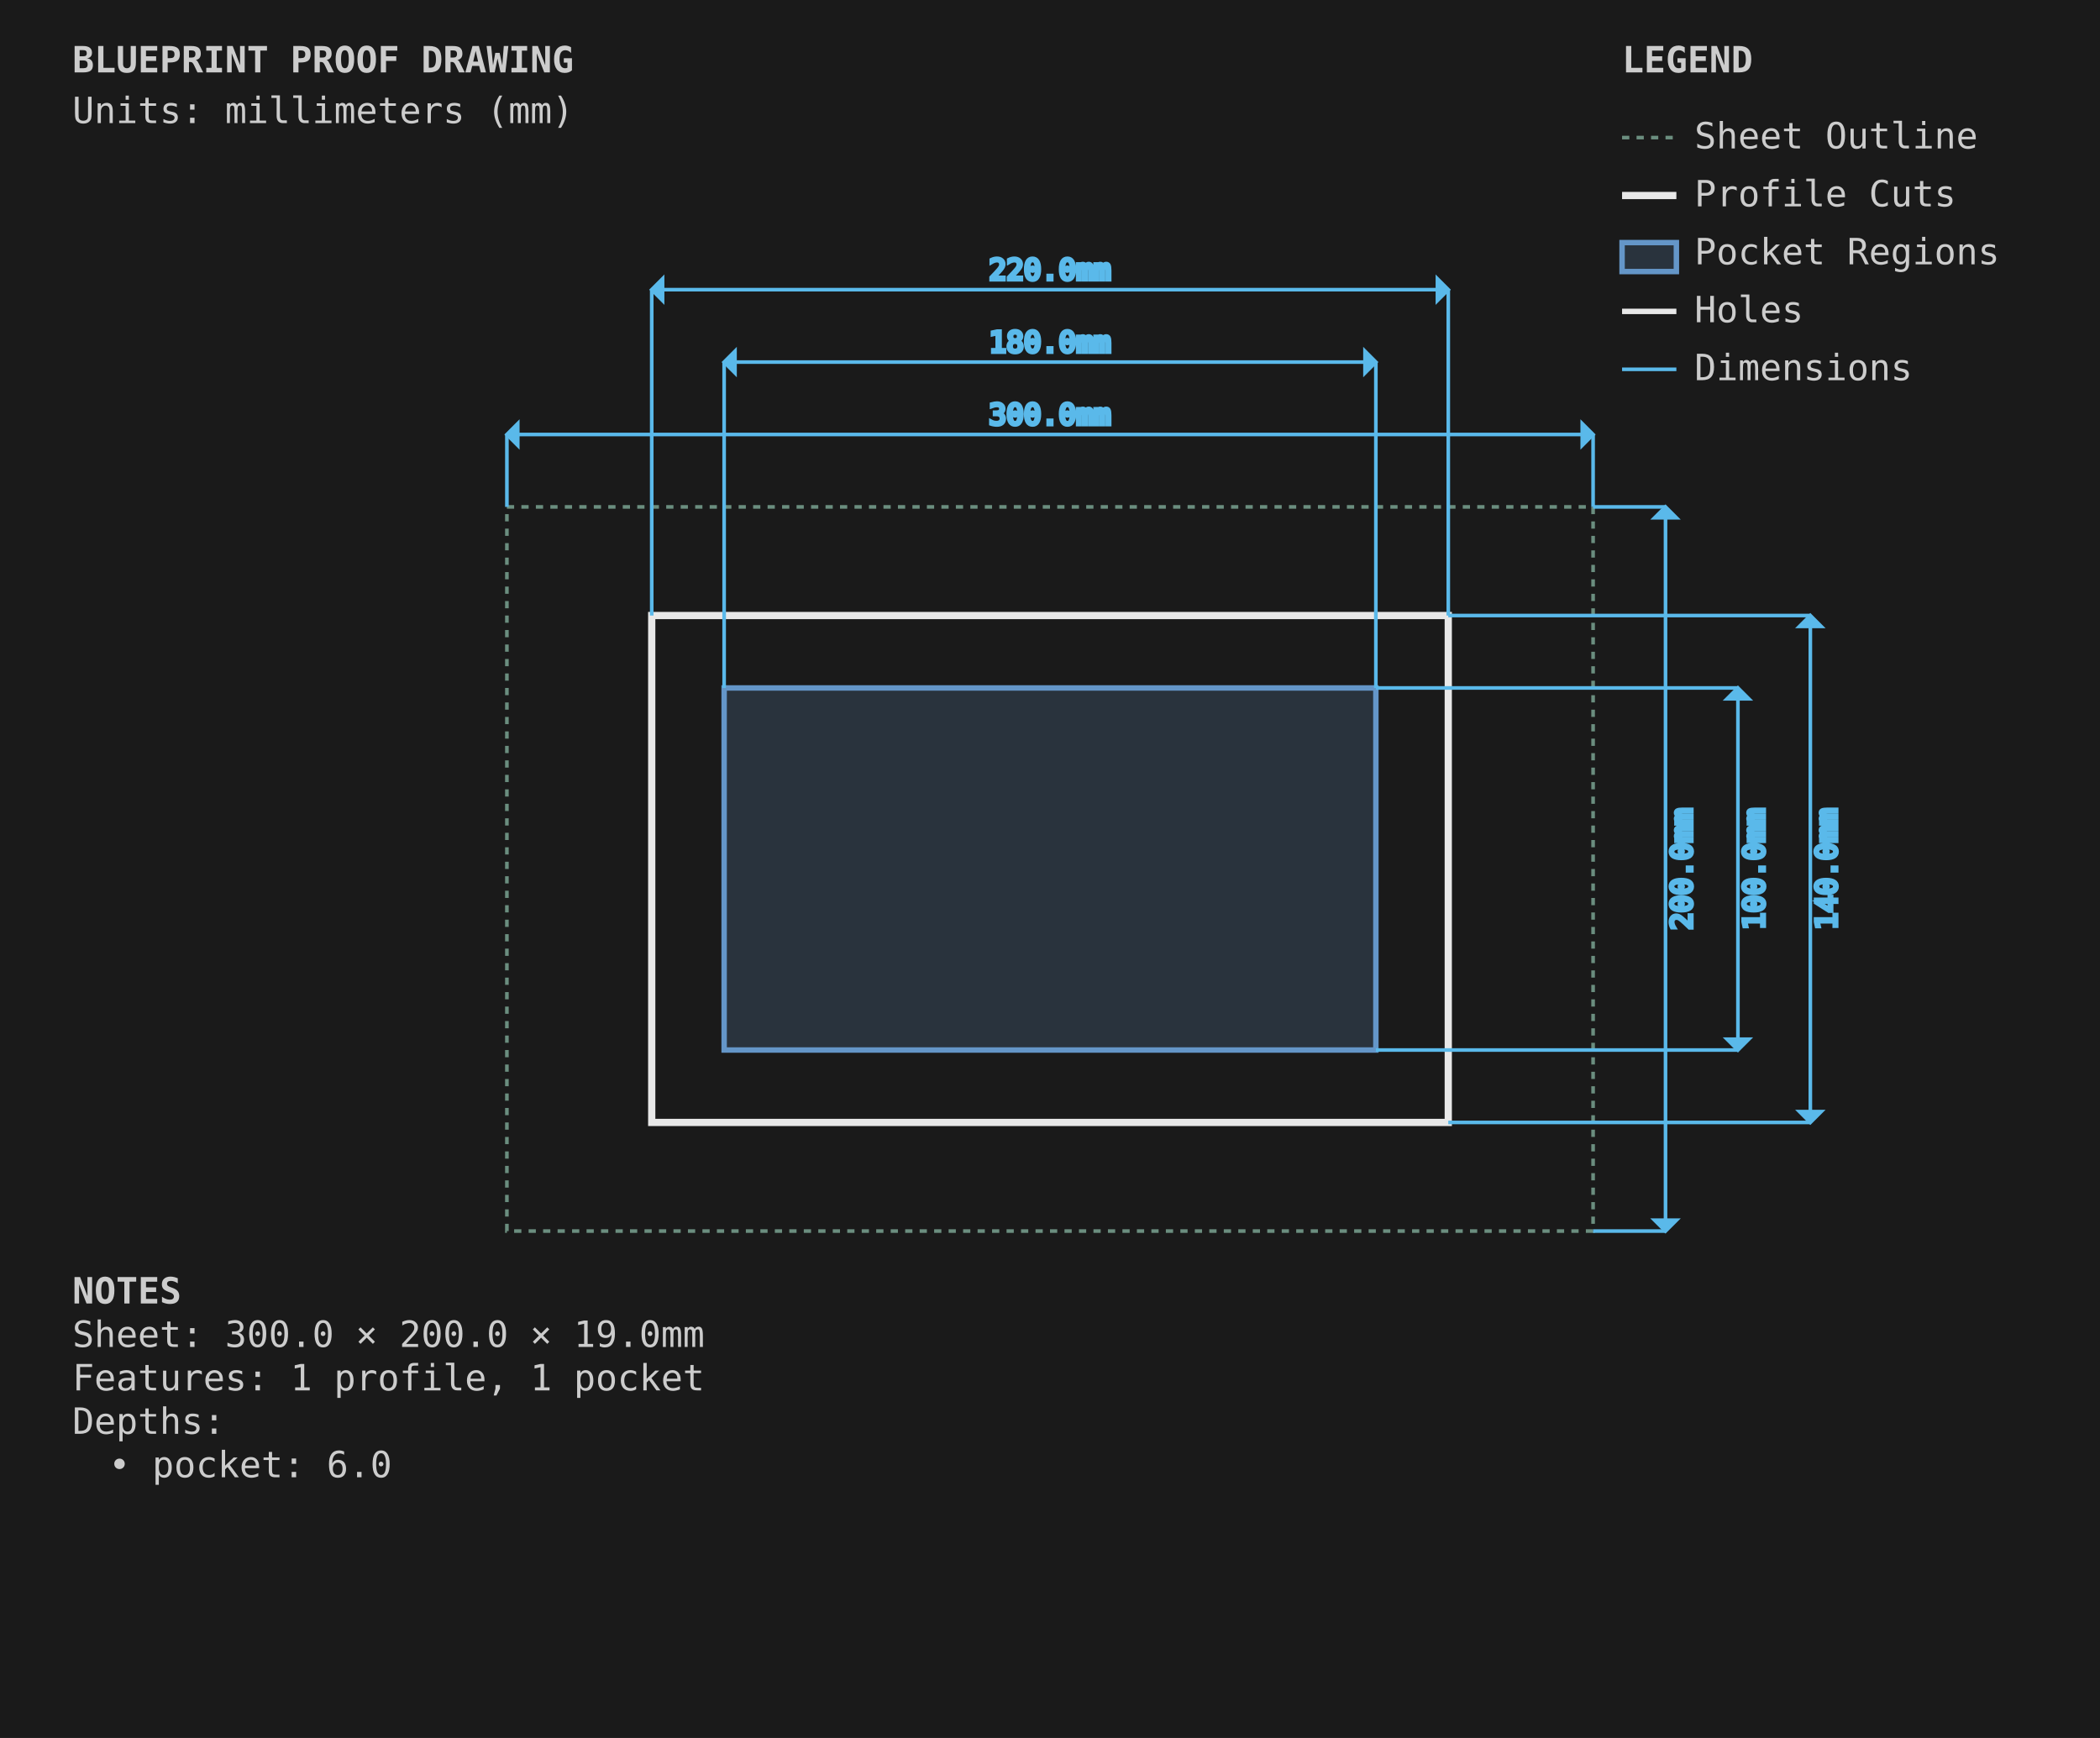
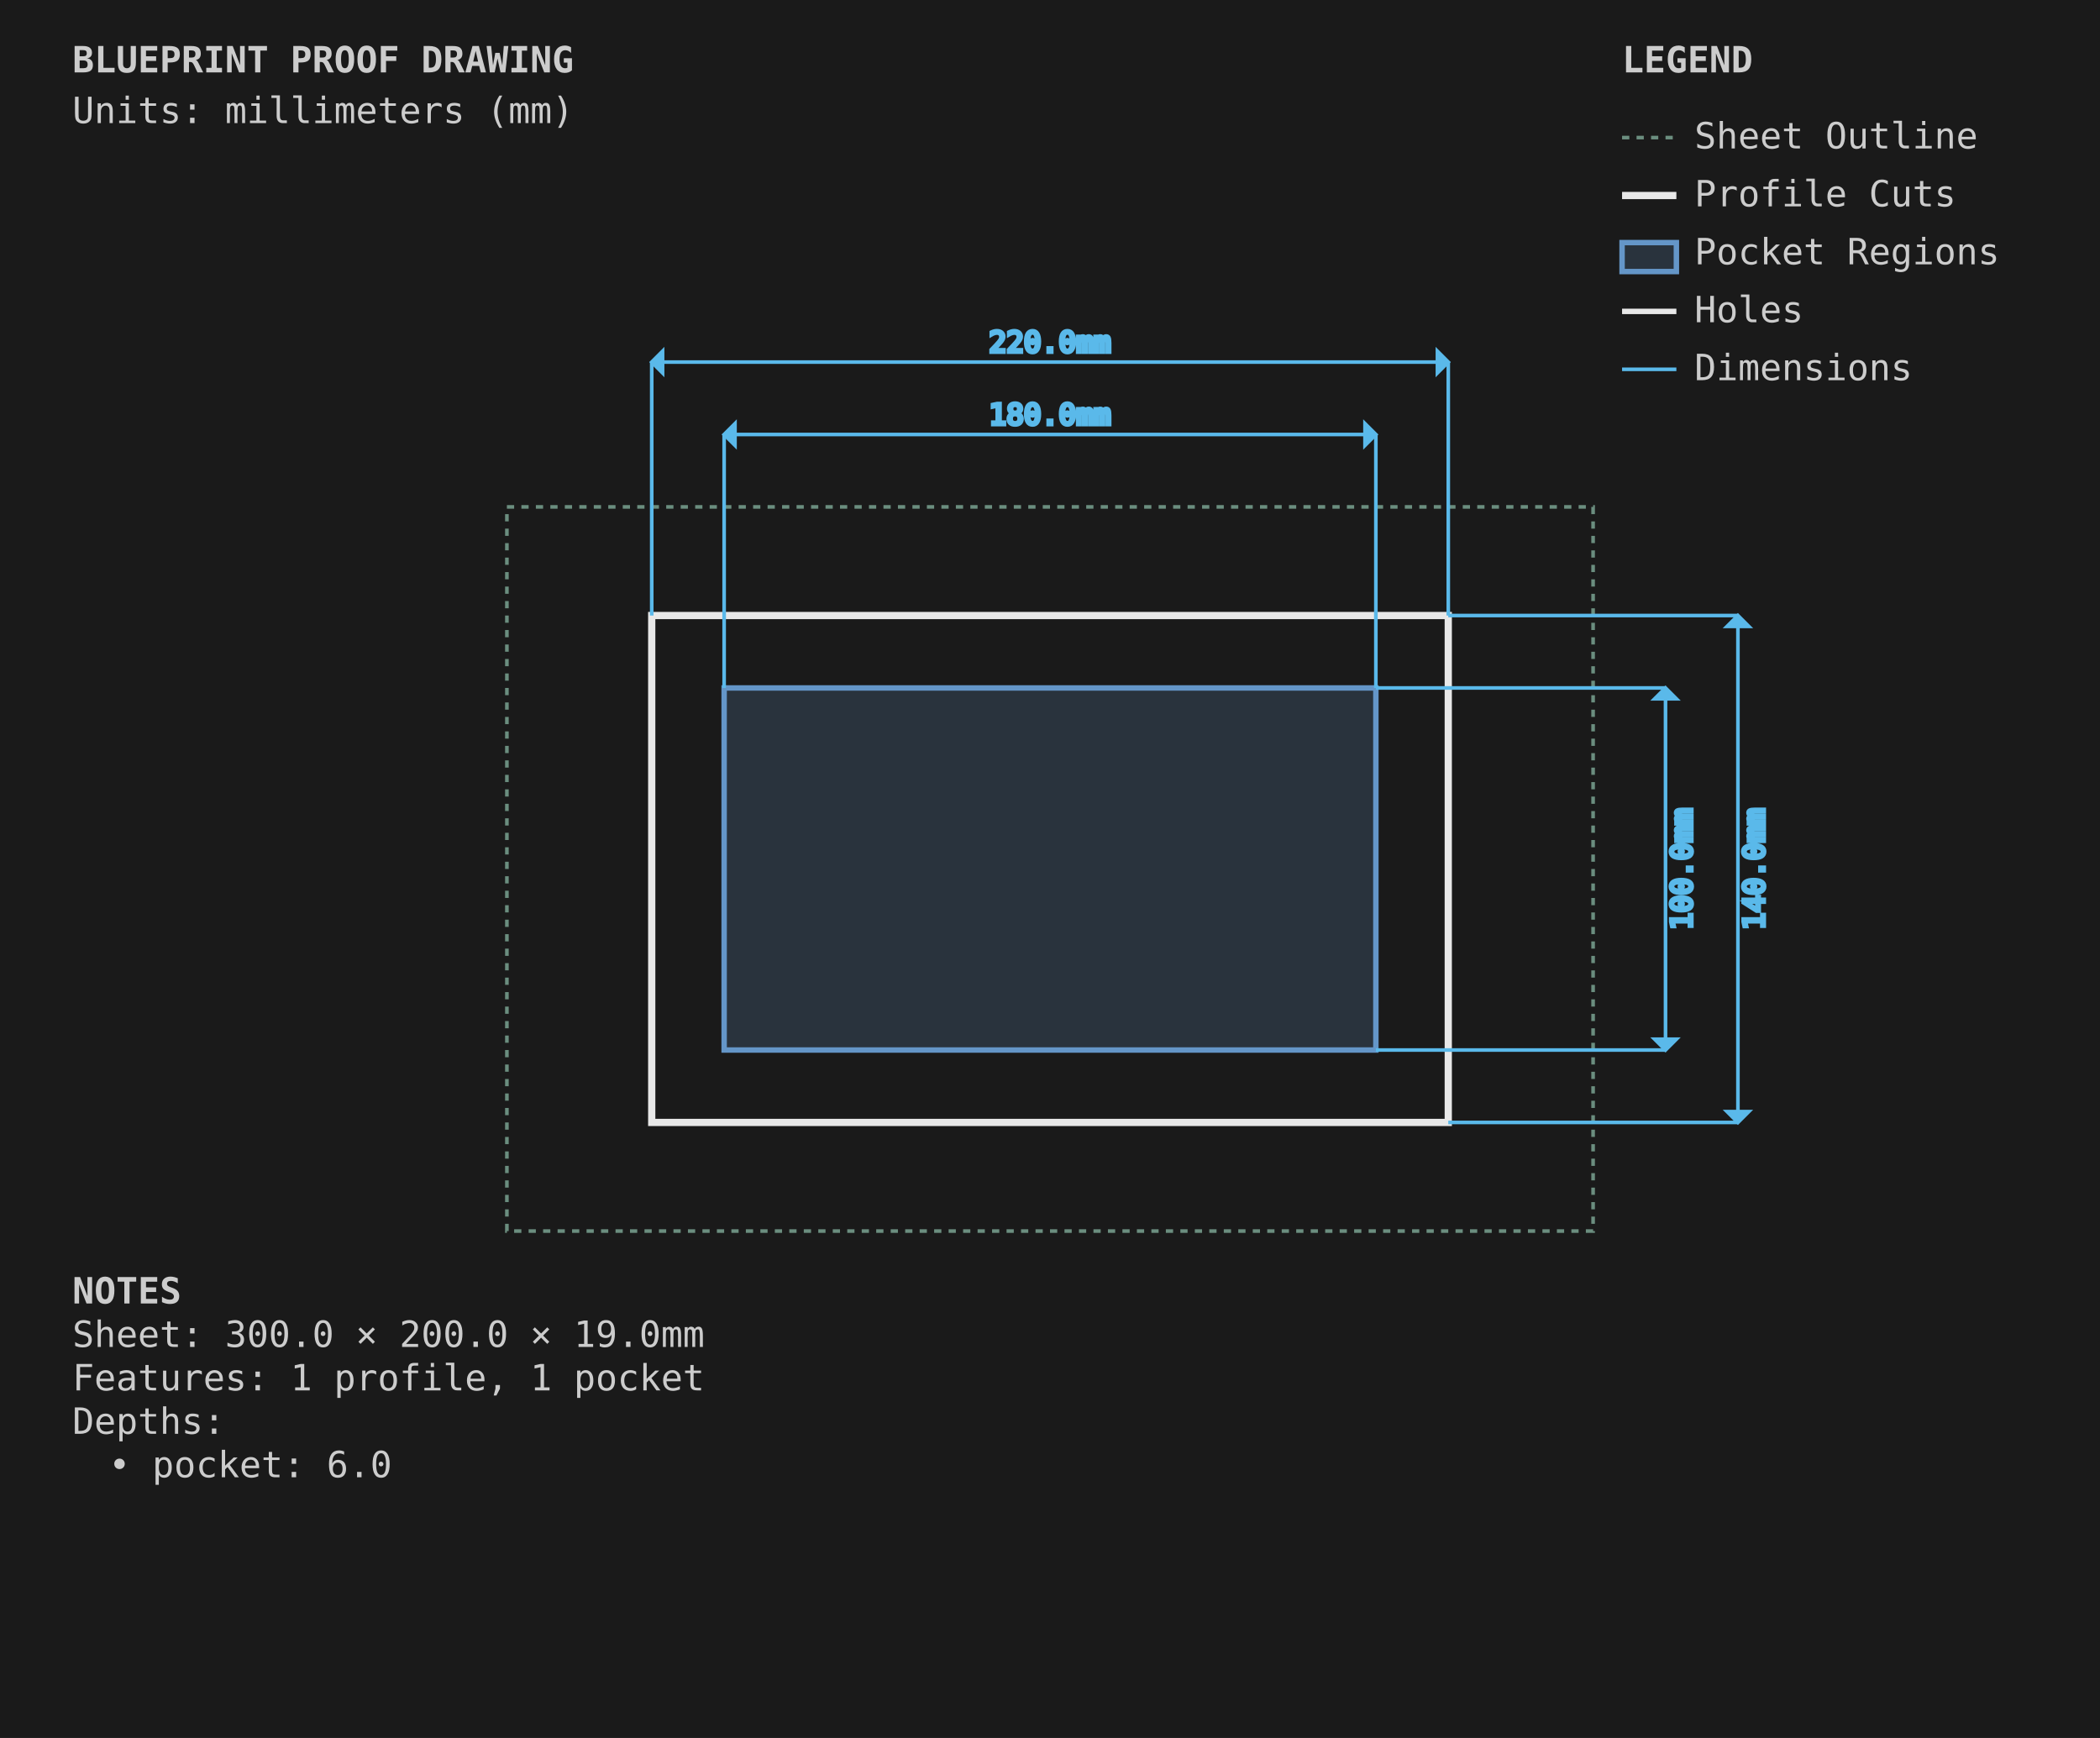
<svg xmlns="http://www.w3.org/2000/svg" viewBox="0 0 580.0 480.0" width="580.0mm" height="480.0mm">
  <style>
        .sheet-outline { stroke: #6b8e7f; stroke-width: 1; fill: none; stroke-dasharray: 2,2; }
        .profile-cuts { stroke: #e8e8e8; stroke-width: 2; fill: none; }
        .pocket-regions { stroke: #6496c8; stroke-width: 1.5; fill: #6496c8; fill-opacity: 0.2; }
        .holes { stroke: #e8e8e8; stroke-width: 1.5; fill: none; }
        .engrave-paths { stroke: #888888; stroke-width: 1; fill: none; stroke-dasharray: 4,4; }
        .construction { stroke: #6b8e7f; stroke-width: 0.5; fill: none; stroke-dasharray: 2,2; }
        .dimensions { stroke: #5ab9ea; stroke-width: 1; fill: none; }
        .dimension-text { fill: #5ab9ea; font-family: monospace; font-size: 8px; }
        .notes { fill: #cccccc; font-family: monospace; font-size: 10px; }
        .legend { fill: #cccccc; font-family: monospace; font-size: 10px; }
    </style>
  <rect x="0" y="0" width="580.0" height="480.0" fill="#1a1a1a" />
  <g id="SHEET_OUTLINE" class="sheet-outline">
    <rect x="140" y="140" width="300.0" height="200.0" />
  </g>
  <g id="PROFILE_CUTS" class="profile-cuts">
    <rect x="180.0" y="170.0" width="220.0" height="140.0" />
  </g>
  <g id="POCKET_REGIONS" class="pocket-regions">
    <rect x="200.0" y="190.0" width="180.0" height="100.0" />
  </g>
  <g id="ENGRAVE_PATHS" class="engrave-paths" />
  <g id="HOLES" class="holes" />
  <g id="CONSTRUCTION" class="construction" />
  <g id="DIMENSIONS" class="dimensions">
-     <line x1="140" y1="140" x2="140" y2="120.0" stroke="#5ab9ea" stroke-width="1" />
-     <line x1="440.0" y1="140" x2="440.0" y2="120.0" stroke="#5ab9ea" stroke-width="1" />
-     <line x1="140" y1="120.0" x2="440.0" y2="120.0" stroke="#5ab9ea" stroke-width="1" />
-     <polygon points="140,120.0 143.0,117.0 143.0,123.0" fill="#5ab9ea" />
-     <polygon points="440.0,120.0 437.0,117.0 437.0,123.0" fill="#5ab9ea" />
-     <text x="290.0" y="115.0" class="dimension-text" text-anchor="middle" dominant-baseline="middle">300.0mm</text>
-     <line x1="440.0" y1="140" x2="460.0" y2="140" stroke="#5ab9ea" stroke-width="1" />
-     <line x1="440.0" y1="340.0" x2="460.0" y2="340.0" stroke="#5ab9ea" stroke-width="1" />
-     <line x1="460.0" y1="140" x2="460.0" y2="340.0" stroke="#5ab9ea" stroke-width="1" />
-     <polygon points="460.0,140 457.0,143.0 463.0,143.0" fill="#5ab9ea" />
-     <polygon points="460.0,340.0 457.0,337.0 463.0,337.0" fill="#5ab9ea" />
-     <text x="465.0" y="240.0" class="dimension-text" text-anchor="middle" dominant-baseline="middle" transform="rotate(-90 465.0 240.0)">200.0mm</text>
-     <line x1="200.0" y1="190.0" x2="200.0" y2="100.0" stroke="#5ab9ea" stroke-width="1" />
-     <line x1="380.0" y1="190.0" x2="380.0" y2="100.0" stroke="#5ab9ea" stroke-width="1" />
-     <line x1="200.0" y1="100.0" x2="380.0" y2="100.0" stroke="#5ab9ea" stroke-width="1" />
-     <polygon points="200.0,100.0 203.0,97.0 203.0,103.0" fill="#5ab9ea" />
-     <polygon points="380.0,100.0 377.0,97.0 377.0,103.0" fill="#5ab9ea" />
-     <text x="290.0" y="95.0" class="dimension-text" text-anchor="middle" dominant-baseline="middle">180.0mm</text>
-     <line x1="380.0" y1="190.0" x2="480.0" y2="190.0" stroke="#5ab9ea" stroke-width="1" />
-     <line x1="380.0" y1="290.0" x2="480.0" y2="290.0" stroke="#5ab9ea" stroke-width="1" />
-     <line x1="480.0" y1="190.0" x2="480.0" y2="290.0" stroke="#5ab9ea" stroke-width="1" />
-     <polygon points="480.0,190.0 477.0,193.0 483.0,193.0" fill="#5ab9ea" />
-     <polygon points="480.0,290.0 477.0,287.0 483.0,287.0" fill="#5ab9ea" />
-     <text x="485.0" y="240.0" class="dimension-text" text-anchor="middle" dominant-baseline="middle" transform="rotate(-90 485.0 240.0)">100.0mm</text>
-     <line x1="180.0" y1="170.0" x2="180.0" y2="80.0" stroke="#5ab9ea" stroke-width="1" />
-     <line x1="400.0" y1="170.0" x2="400.0" y2="80.0" stroke="#5ab9ea" stroke-width="1" />
-     <line x1="180.0" y1="80.0" x2="400.0" y2="80.0" stroke="#5ab9ea" stroke-width="1" />
-     <polygon points="180.0,80.0 183.0,77.0 183.0,83.0" fill="#5ab9ea" />
-     <polygon points="400.0,80.0 397.0,77.0 397.0,83.0" fill="#5ab9ea" />
-     <text x="290.0" y="75.0" class="dimension-text" text-anchor="middle" dominant-baseline="middle">220.0mm</text>
-     <line x1="400.0" y1="170.0" x2="500.0" y2="170.0" stroke="#5ab9ea" stroke-width="1" />
-     <line x1="400.0" y1="310.0" x2="500.0" y2="310.0" stroke="#5ab9ea" stroke-width="1" />
-     <line x1="500.0" y1="170.0" x2="500.0" y2="310.0" stroke="#5ab9ea" stroke-width="1" />
-     <polygon points="500.0,170.0 497.0,173.0 503.0,173.0" fill="#5ab9ea" />
-     <polygon points="500.0,310.0 497.0,307.0 503.0,307.0" fill="#5ab9ea" />
-     <text x="505.0" y="240.0" class="dimension-text" text-anchor="middle" dominant-baseline="middle" transform="rotate(-90 505.0 240.0)">140.0mm</text>
+     <line x1="200.0" y1="190.0" x2="200.0" y2="120.0" stroke="#5ab9ea" stroke-width="1" />
+     <line x1="380.0" y1="190.0" x2="380.0" y2="120.0" stroke="#5ab9ea" stroke-width="1" />
+     <line x1="200.0" y1="120.0" x2="380.0" y2="120.0" stroke="#5ab9ea" stroke-width="1" />
+     <polygon points="200.0,120.0 203.0,117.0 203.0,123.0" fill="#5ab9ea" />
+     <polygon points="380.0,120.0 377.0,117.0 377.0,123.0" fill="#5ab9ea" />
+     <text x="290.0" y="115.0" class="dimension-text" text-anchor="middle" dominant-baseline="middle">180.0mm</text>
+     <line x1="380.0" y1="190.0" x2="460.0" y2="190.0" stroke="#5ab9ea" stroke-width="1" />
+     <line x1="380.0" y1="290.0" x2="460.0" y2="290.0" stroke="#5ab9ea" stroke-width="1" />
+     <line x1="460.0" y1="190.0" x2="460.0" y2="290.0" stroke="#5ab9ea" stroke-width="1" />
+     <polygon points="460.0,190.0 457.0,193.0 463.0,193.0" fill="#5ab9ea" />
+     <polygon points="460.0,290.0 457.0,287.0 463.0,287.0" fill="#5ab9ea" />
+     <text x="465.0" y="240.0" class="dimension-text" text-anchor="middle" dominant-baseline="middle" transform="rotate(-90 465.0 240.0)">100.0mm</text>
+     <line x1="180.0" y1="170.0" x2="180.0" y2="100.0" stroke="#5ab9ea" stroke-width="1" />
+     <line x1="400.0" y1="170.0" x2="400.0" y2="100.0" stroke="#5ab9ea" stroke-width="1" />
+     <line x1="180.0" y1="100.0" x2="400.0" y2="100.0" stroke="#5ab9ea" stroke-width="1" />
+     <polygon points="180.0,100.0 183.0,97.0 183.0,103.0" fill="#5ab9ea" />
+     <polygon points="400.0,100.0 397.0,97.0 397.0,103.0" fill="#5ab9ea" />
+     <text x="290.0" y="95.0" class="dimension-text" text-anchor="middle" dominant-baseline="middle">220.0mm</text>
+     <line x1="400.0" y1="170.0" x2="480.0" y2="170.0" stroke="#5ab9ea" stroke-width="1" />
+     <line x1="400.0" y1="310.0" x2="480.0" y2="310.0" stroke="#5ab9ea" stroke-width="1" />
+     <line x1="480.0" y1="170.0" x2="480.0" y2="310.0" stroke="#5ab9ea" stroke-width="1" />
+     <polygon points="480.0,170.0 477.0,173.0 483.0,173.0" fill="#5ab9ea" />
+     <polygon points="480.0,310.0 477.0,307.0 483.0,307.0" fill="#5ab9ea" />
+     <text x="485.0" y="240.0" class="dimension-text" text-anchor="middle" dominant-baseline="middle" transform="rotate(-90 485.0 240.0)">140.0mm</text>
  </g>
  <g id="NOTES" class="notes">
    <text x="20" y="360.0" class="notes" font-weight="bold">NOTES</text>
    <text x="20" y="372.0" class="notes">Sheet: 300.0 × 200.0 × 19.0mm</text>
    <text x="20" y="384.0" class="notes">Features: 1 profile, 1 pocket</text>
    <text x="20" y="396.0" class="notes">Depths:</text>
    <text x="30" y="408.0" class="notes">• pocket: 6.0</text>
  </g>
  <g id="TITLE_BLOCK" class="title-block">
    <text x="20" y="20" class="notes" font-weight="bold" font-size="14px">BLUEPRINT PROOF DRAWING</text>
    <text x="20" y="34" class="notes" font-size="9px">Units: millimeters (mm)</text>
  </g>
  <g id="LEGEND" class="legend">
    <text x="448.0" y="20" class="legend" font-weight="bold">LEGEND</text>
    <line x1="448.0" y1="38" x2="463.0" y2="38" stroke="#6b8e7f" stroke-width="1" stroke-dasharray="2,2" />
    <text x="468.0" y="41" class="legend">Sheet Outline</text>
    <line x1="448.0" y1="54" x2="463.0" y2="54" stroke="#e8e8e8" stroke-width="2" />
    <text x="468.0" y="57" class="legend">Profile Cuts</text>
    <rect x="448.0" y="67" width="15.0" height="8" stroke="#6496c8" stroke-width="1.5" fill="#6496c8" fill-opacity="0.2" />
    <text x="468.0" y="73" class="legend">Pocket Regions</text>
    <line x1="448.0" y1="86" x2="463.0" y2="86" stroke="#e8e8e8" stroke-width="1.5" />
    <text x="468.0" y="89" class="legend">Holes</text>
    <line x1="448.0" y1="102" x2="463.0" y2="102" stroke="#5ab9ea" stroke-width="1" />
    <text x="468.0" y="105" class="legend">Dimensions</text>
  </g>
</svg>
